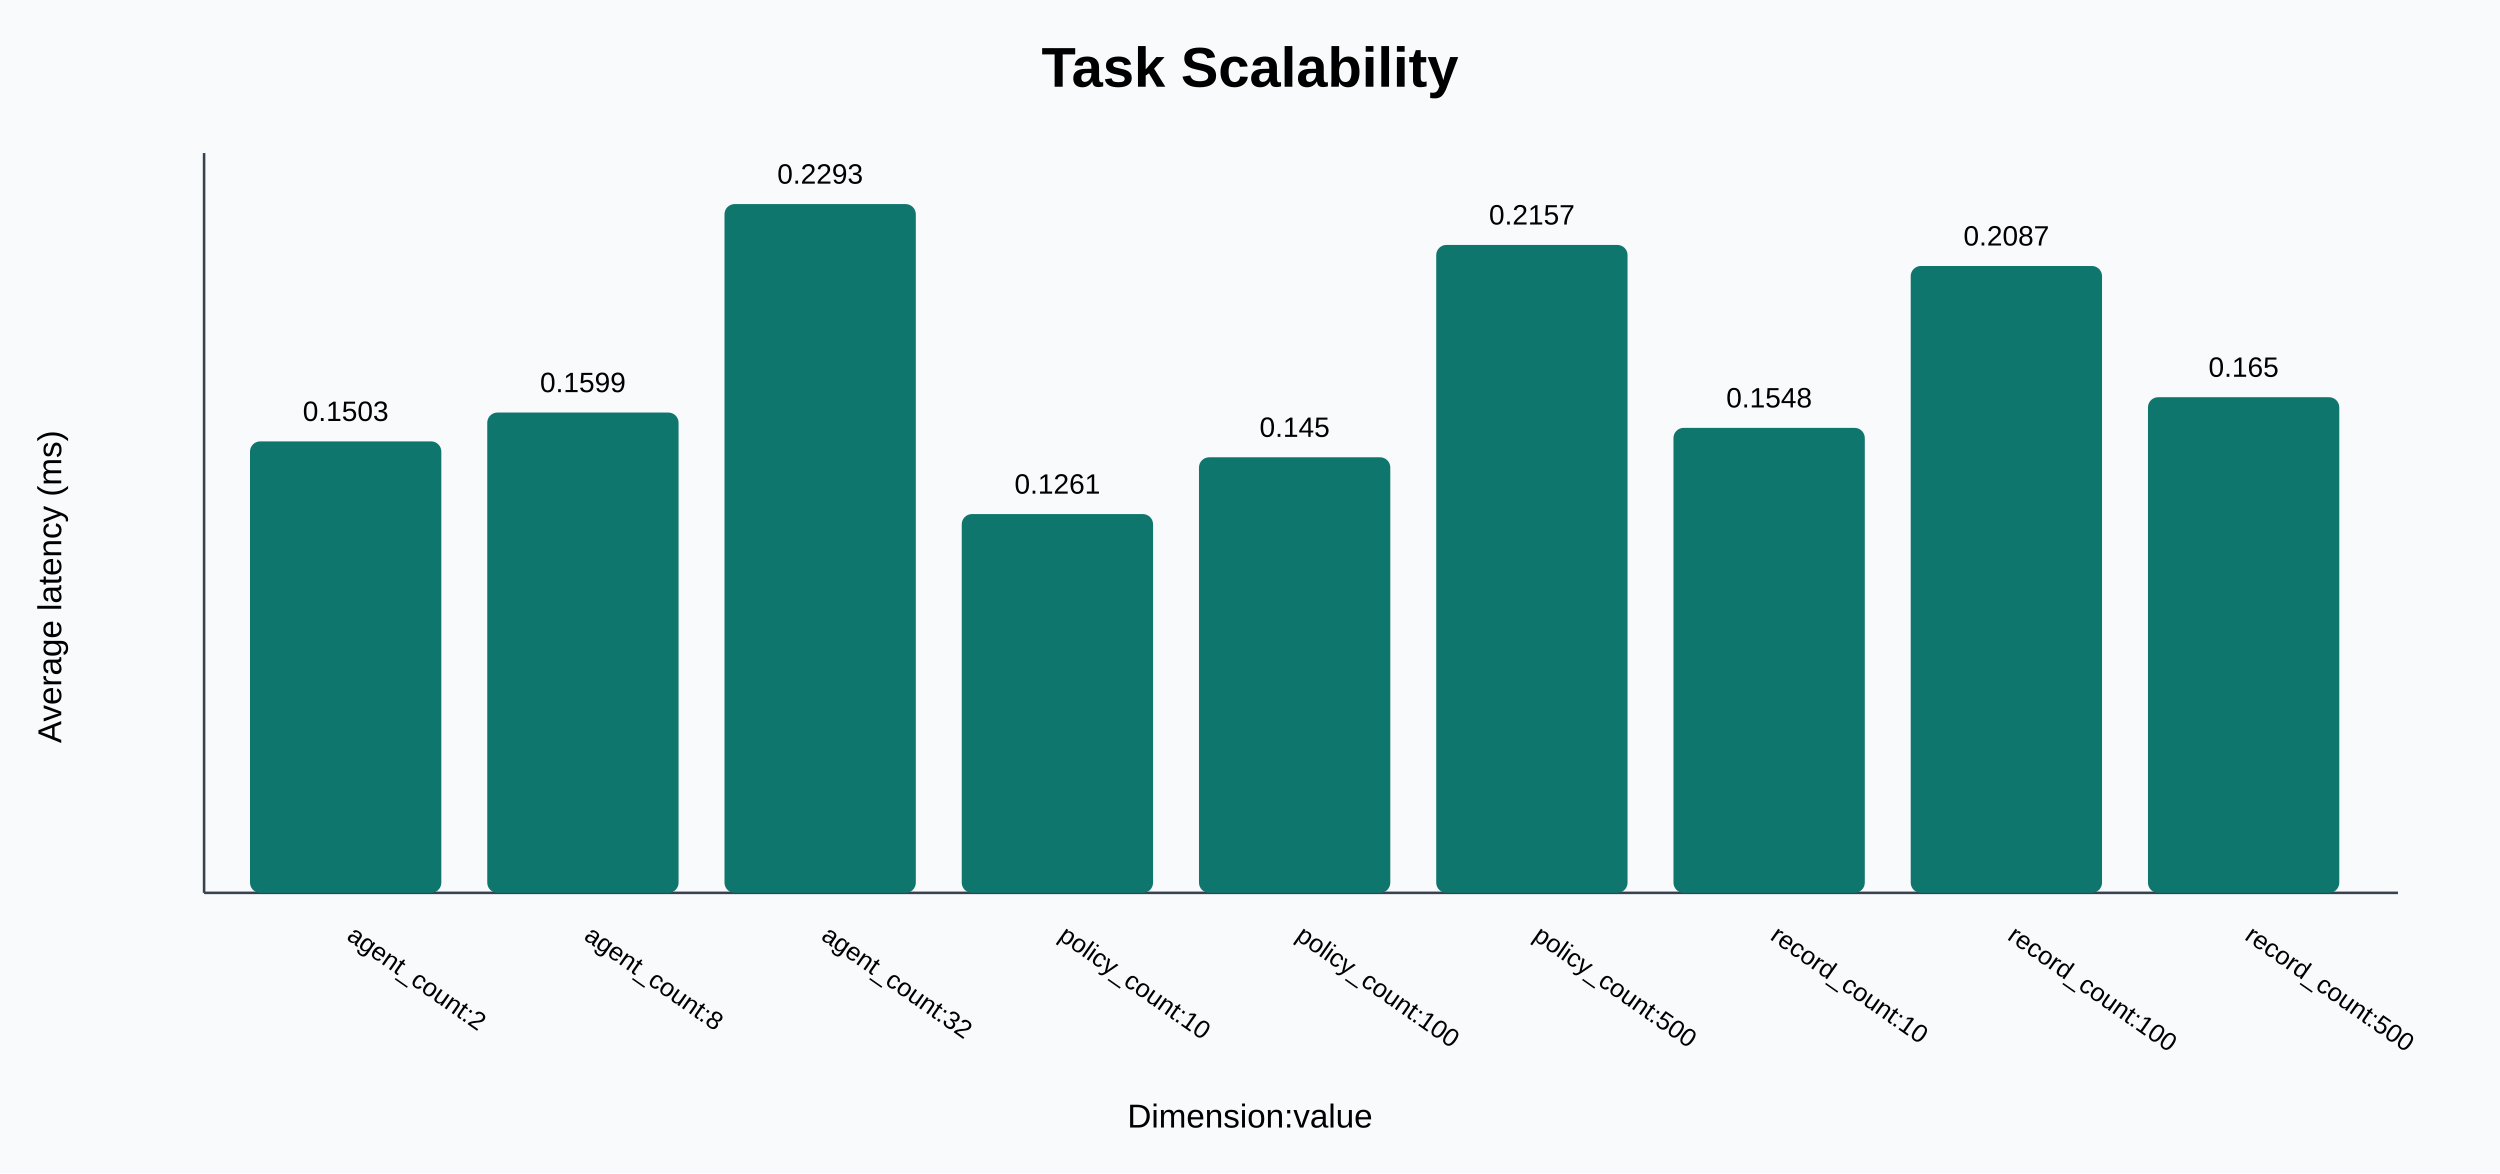
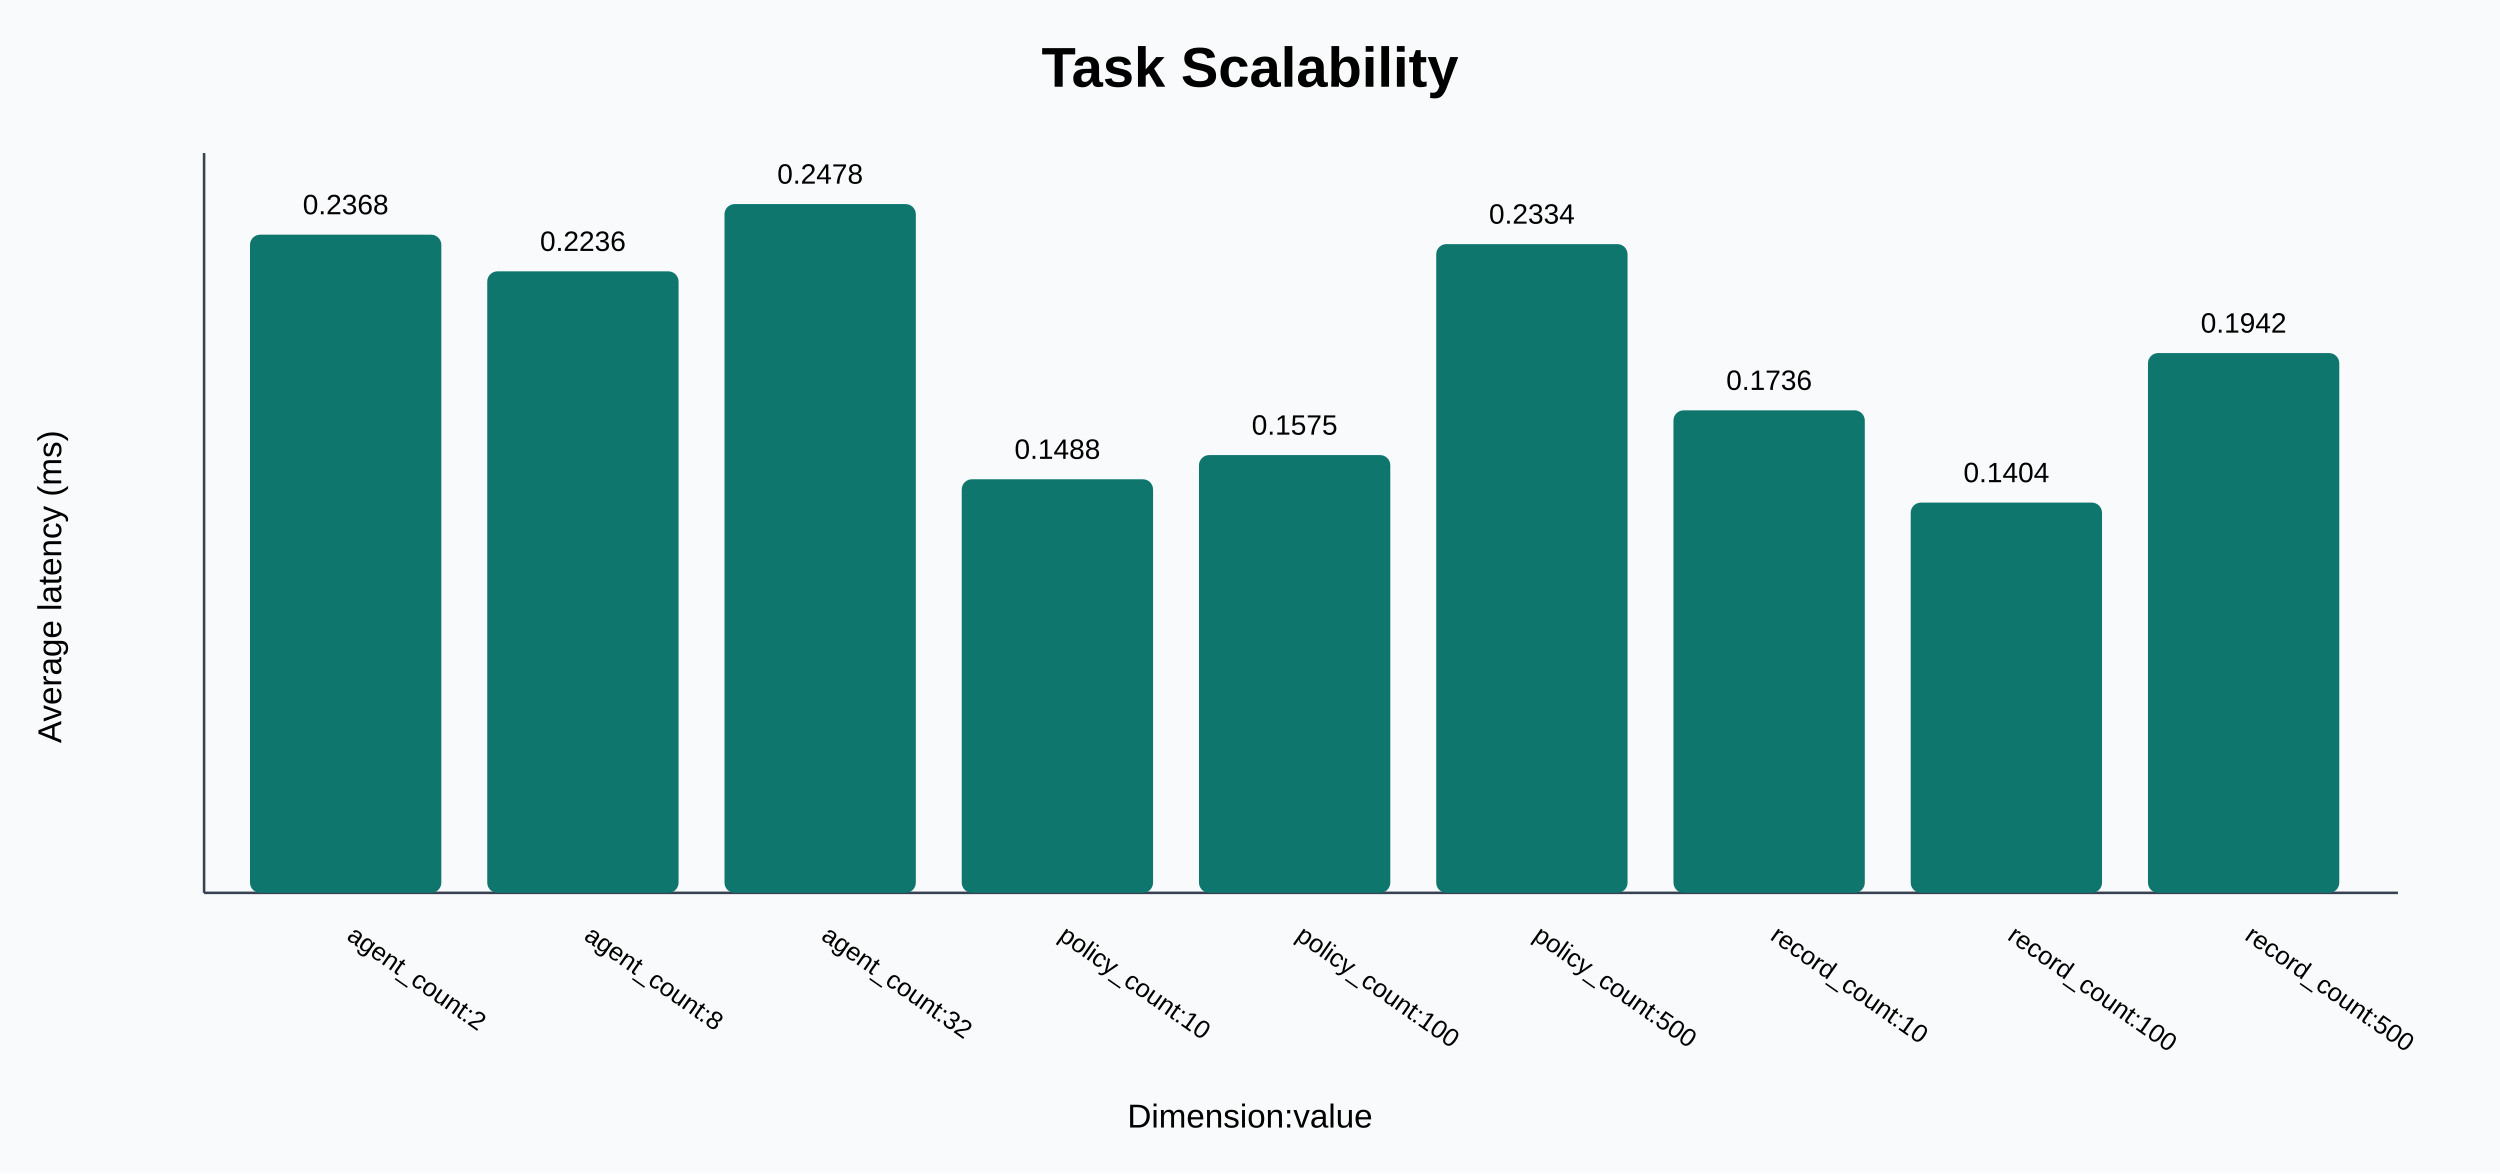
<svg xmlns="http://www.w3.org/2000/svg" width="980" height="460" viewBox="0 0 980 460">
  <rect width="100%" height="100%" fill="#f9fafb" />
  <text x="490.0" y="34" text-anchor="middle" font-family="Arial" font-size="22" font-weight="700">Task Scalability</text>
  <line x1="80" y1="60" x2="80" y2="350" stroke="#374151" />
  <line x1="80" y1="350" x2="940" y2="350" stroke="#374151" />
  <text x="24" y="230.0" transform="rotate(-90 24 230.0)" text-anchor="middle" font-family="Arial" font-size="13">Average latency (ms)</text>
  <text x="490.0" y="442" text-anchor="middle" font-family="Arial" font-size="13">Dimension:value</text>
-   <rect x="98" y="173.02" width="75" height="176.98" fill="#0f766e" rx="4" />
-   <text x="135.5" y="165.02" text-anchor="middle" font-family="Arial" font-size="11">0.1503</text>
+   <rect x="98" y="91.99" width="75" height="258.01" fill="#0f766e" rx="4" />
+   <text x="135.5" y="83.99" text-anchor="middle" font-family="Arial" font-size="11">0.2368</text>
  <text x="135.5" y="368" transform="rotate(35 135.5 368)" text-anchor="start" font-family="Arial" font-size="10">agent_count:2</text>
-   <rect x="191" y="161.72" width="75" height="188.28" fill="#0f766e" rx="4" />
-   <text x="228.5" y="153.72" text-anchor="middle" font-family="Arial" font-size="11">0.1599</text>
+   <rect x="191" y="106.37" width="75" height="243.63" fill="#0f766e" rx="4" />
+   <text x="228.5" y="98.37" text-anchor="middle" font-family="Arial" font-size="11">0.2236</text>
  <text x="228.5" y="368" transform="rotate(35 228.5 368)" text-anchor="start" font-family="Arial" font-size="10">agent_count:8</text>
  <rect x="284" y="80.00" width="75" height="270.00" fill="#0f766e" rx="4" />
-   <text x="321.5" y="72.00" text-anchor="middle" font-family="Arial" font-size="11">0.2293</text>
+   <text x="321.5" y="72.00" text-anchor="middle" font-family="Arial" font-size="11">0.2478</text>
  <text x="321.5" y="368" transform="rotate(35 321.5 368)" text-anchor="start" font-family="Arial" font-size="10">agent_count:32</text>
-   <rect x="377" y="201.52" width="75" height="148.48" fill="#0f766e" rx="4" />
-   <text x="414.5" y="193.52" text-anchor="middle" font-family="Arial" font-size="11">0.1261</text>
+   <rect x="377" y="187.87" width="75" height="162.13" fill="#0f766e" rx="4" />
+   <text x="414.5" y="179.87" text-anchor="middle" font-family="Arial" font-size="11">0.1488</text>
  <text x="414.5" y="368" transform="rotate(35 414.5 368)" text-anchor="start" font-family="Arial" font-size="10">policy_count:10</text>
-   <rect x="470" y="179.26" width="75" height="170.74" fill="#0f766e" rx="4" />
-   <text x="507.5" y="171.26" text-anchor="middle" font-family="Arial" font-size="11">0.145</text>
+   <rect x="470" y="178.39" width="75" height="171.61" fill="#0f766e" rx="4" />
+   <text x="507.5" y="170.39" text-anchor="middle" font-family="Arial" font-size="11">0.1575</text>
  <text x="507.5" y="368" transform="rotate(35 507.5 368)" text-anchor="start" font-family="Arial" font-size="10">policy_count:100</text>
-   <rect x="563" y="96.01" width="75" height="253.99" fill="#0f766e" rx="4" />
-   <text x="600.5" y="88.01" text-anchor="middle" font-family="Arial" font-size="11">0.2157</text>
+   <rect x="563" y="95.69" width="75" height="254.31" fill="#0f766e" rx="4" />
+   <text x="600.5" y="87.69" text-anchor="middle" font-family="Arial" font-size="11">0.2334</text>
  <text x="600.5" y="368" transform="rotate(35 600.5 368)" text-anchor="start" font-family="Arial" font-size="10">policy_count:500</text>
-   <rect x="656" y="167.72" width="75" height="182.28" fill="#0f766e" rx="4" />
-   <text x="693.5" y="159.72" text-anchor="middle" font-family="Arial" font-size="11">0.1548</text>
+   <rect x="656" y="160.85" width="75" height="189.15" fill="#0f766e" rx="4" />
+   <text x="693.5" y="152.85" text-anchor="middle" font-family="Arial" font-size="11">0.1736</text>
  <text x="693.5" y="368" transform="rotate(35 693.5 368)" text-anchor="start" font-family="Arial" font-size="10">record_count:10</text>
-   <rect x="749" y="104.26" width="75" height="245.74" fill="#0f766e" rx="4" />
-   <text x="786.5" y="96.26" text-anchor="middle" font-family="Arial" font-size="11">0.2087</text>
+   <rect x="749" y="197.02" width="75" height="152.98" fill="#0f766e" rx="4" />
+   <text x="786.5" y="189.02" text-anchor="middle" font-family="Arial" font-size="11">0.1404</text>
  <text x="786.5" y="368" transform="rotate(35 786.5 368)" text-anchor="start" font-family="Arial" font-size="10">record_count:100</text>
-   <rect x="842" y="155.71" width="75" height="194.29" fill="#0f766e" rx="4" />
-   <text x="879.5" y="147.71" text-anchor="middle" font-family="Arial" font-size="11">0.165</text>
+   <rect x="842" y="138.40" width="75" height="211.60" fill="#0f766e" rx="4" />
+   <text x="879.5" y="130.40" text-anchor="middle" font-family="Arial" font-size="11">0.1942</text>
  <text x="879.5" y="368" transform="rotate(35 879.5 368)" text-anchor="start" font-family="Arial" font-size="10">record_count:500</text>
</svg>
